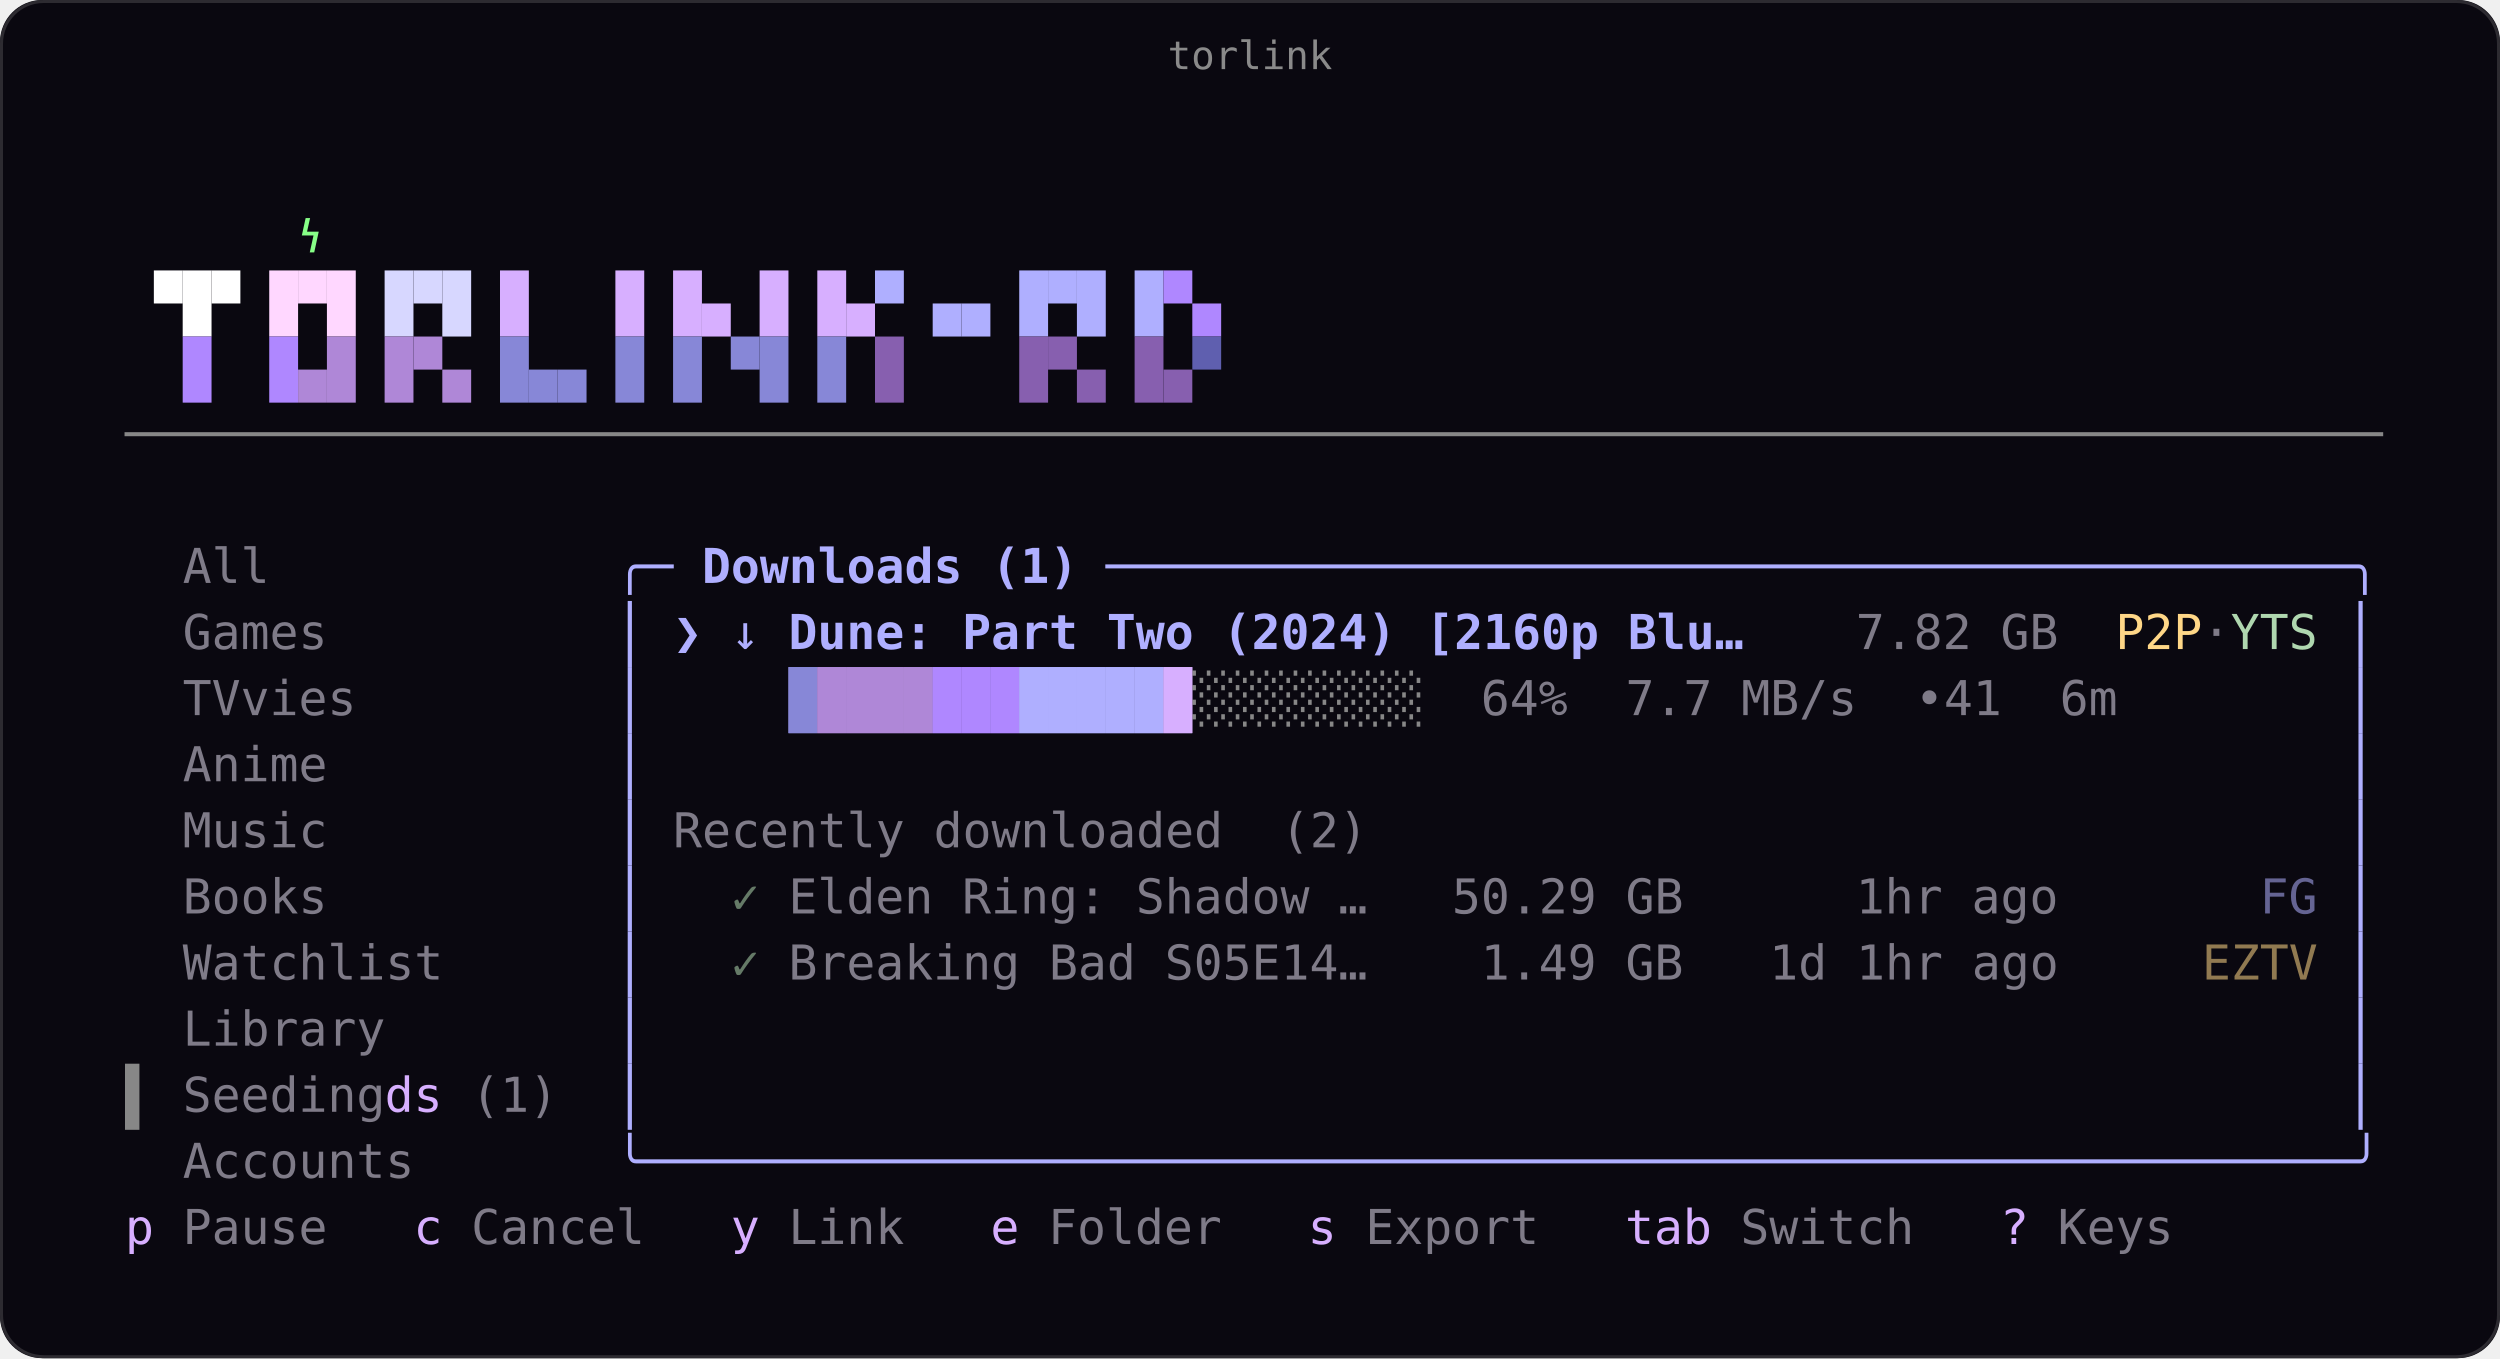
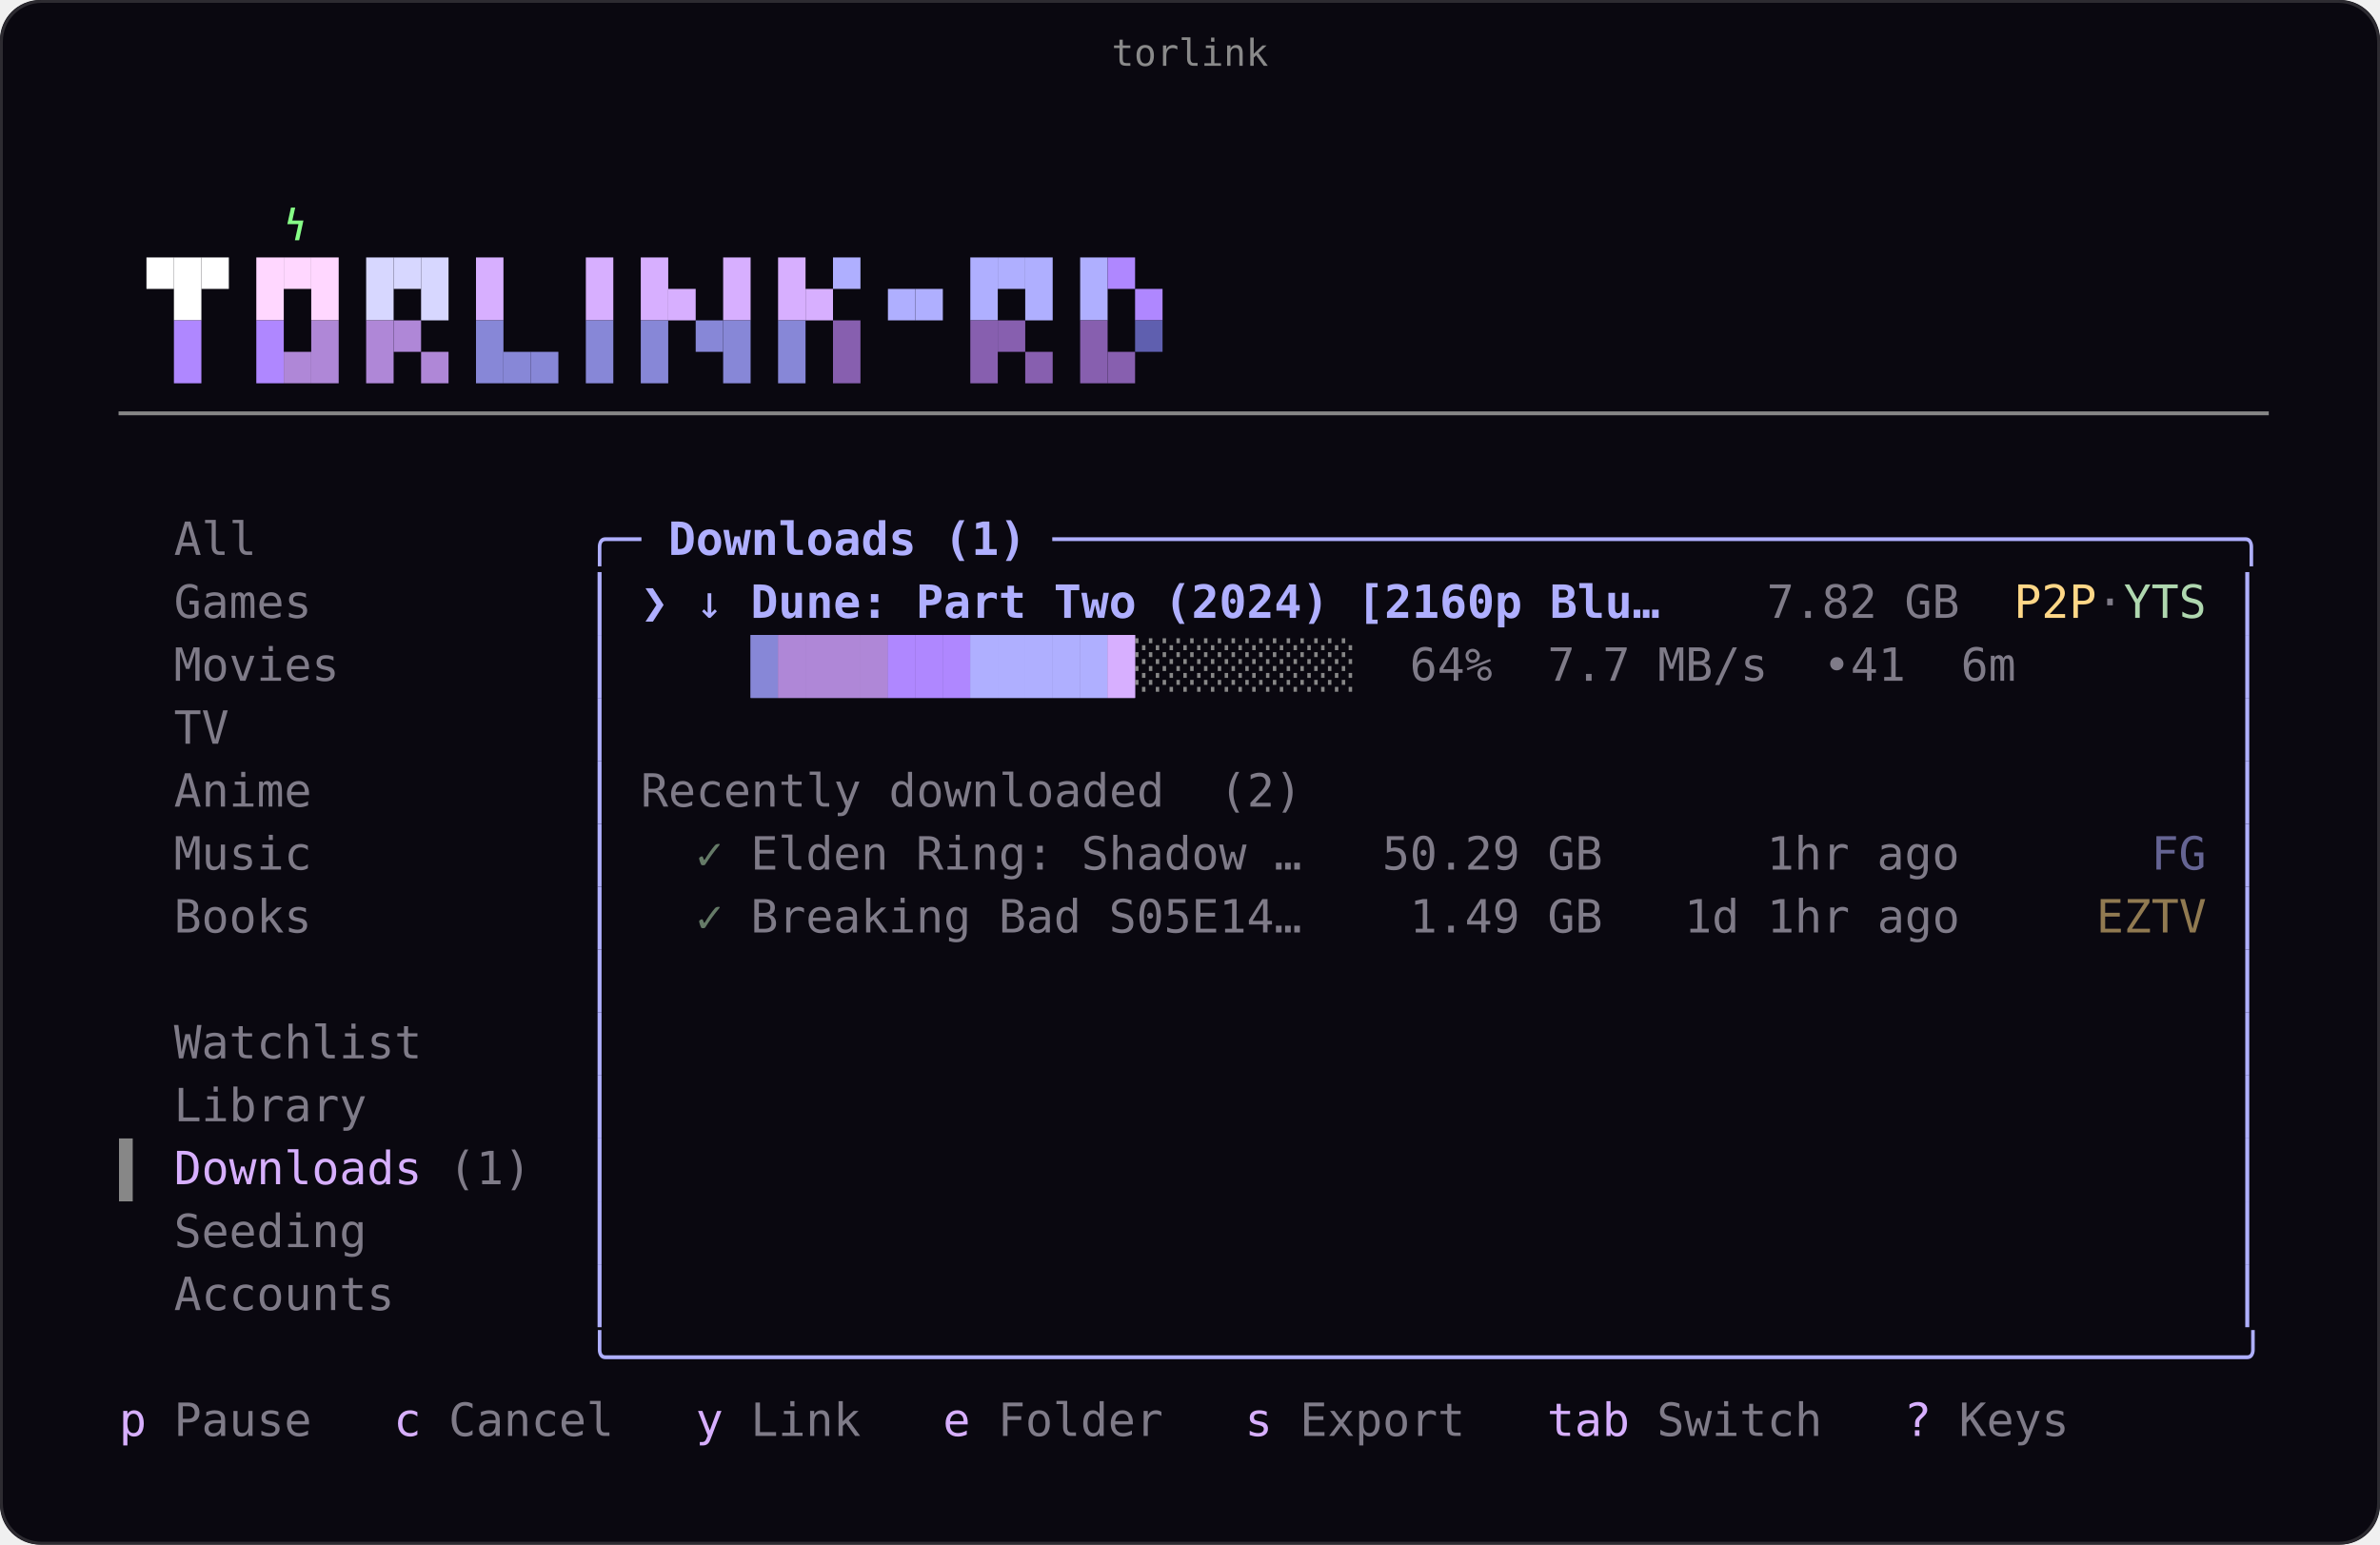
- <svg xmlns="http://www.w3.org/2000/svg" width="832" height="452" viewBox="0 0 832 452" style="max-width: 832px; width: 100%; height: auto;" role="img">
+ <svg xmlns="http://www.w3.org/2000/svg" width="832" height="540" viewBox="0 0 832 540" style="max-width: 832px; width: 100%; height: auto;" role="img">
  <rect width="100%" height="100%" rx="14" fill="#0a0810" />
-   <rect x="0.5" y="0.5" width="831" height="451" rx="14" fill="none" stroke="#2d2b31" stroke-width="1" />
+   <rect x="0.5" y="0.5" width="831" height="539" rx="14" fill="none" stroke="#2d2b31" stroke-width="1" />
  <text x="416" y="23" text-anchor="middle" font-family="ui-monospace, &quot;Cascadia Mono&quot;, &quot;SF Mono&quot;, Menlo, Consolas, &quot;DejaVu Sans Mono&quot;, monospace" font-size="13" fill="#8a8a8a">torlink</text>
  <g font-family="ui-monospace, &quot;Cascadia Mono&quot;, &quot;SF Mono&quot;, Menlo, Consolas, &quot;DejaVu Sans Mono&quot;, monospace" font-size="16" fill="#ddd8ea">
    <text x="99.2" y="84" textLength="9.6" lengthAdjust="spacingAndGlyphs" xml:space="preserve" fill="#87ff87" font-weight="600">𐓏</text>
    <rect x="51.2" y="90" width="9.6" height="11" fill="#ffffff" />
    <rect x="60.8" y="90" width="9.6" height="22" fill="#ffffff" />
    <rect x="70.4" y="90" width="9.6" height="11" fill="#ffffff" />
    <rect x="89.6" y="90" width="9.6" height="22" fill="#ffd7ff" />
    <rect x="99.2" y="90" width="9.6" height="11" fill="#ffd7ff" />
    <rect x="108.8" y="90" width="9.6" height="22" fill="#ffd7ff" />
    <rect x="128" y="90" width="9.6" height="22" fill="#d7d7ff" />
    <rect x="137.6" y="90" width="9.6" height="11" fill="#d7d7ff" />
    <rect x="147.2" y="90" width="9.6" height="22" fill="#d7d7ff" />
    <rect x="166.4" y="90" width="9.6" height="22" fill="#d7afff" />
    <rect x="204.8" y="90" width="9.6" height="22" fill="#d7afff" />
    <rect x="224" y="90" width="9.6" height="22" fill="#d7afff" />
    <rect x="233.6" y="101" width="9.6" height="11" fill="#d7afff" />
    <rect x="252.8" y="90" width="9.6" height="22" fill="#d7afff" />
    <rect x="272" y="90" width="9.6" height="22" fill="#d7afff" />
    <rect x="281.6" y="101" width="9.6" height="11" fill="#d7afff" />
    <rect x="291.2" y="90" width="9.6" height="11" fill="#afafff" />
    <rect x="310.4" y="101" width="9.6" height="11" fill="#afafff" />
    <rect x="320" y="101" width="9.6" height="11" fill="#afafff" />
    <rect x="339.2" y="90" width="9.6" height="22" fill="#afafff" />
    <rect x="348.8" y="90" width="9.6" height="11" fill="#afafff" />
    <rect x="358.4" y="90" width="9.6" height="22" fill="#afafff" />
    <rect x="377.6" y="90" width="9.6" height="22" fill="#afafff" />
    <rect x="387.2" y="90" width="9.6" height="11" fill="#af87ff" />
    <rect x="396.8" y="101" width="9.6" height="11" fill="#af87ff" />
    <rect x="60.8" y="112" width="9.6" height="22" fill="#af87ff" />
    <rect x="89.6" y="112" width="9.6" height="22" fill="#af87ff" />
    <rect x="99.2" y="123" width="9.6" height="11" fill="#af87d7" />
    <rect x="108.8" y="112" width="9.6" height="22" fill="#af87d7" />
    <rect x="128" y="112" width="9.6" height="22" fill="#af87d7" />
    <rect x="137.6" y="112" width="9.6" height="11" fill="#af87d7" />
    <rect x="147.2" y="123" width="9.6" height="11" fill="#af87d7" />
    <rect x="166.4" y="112" width="9.6" height="22" fill="#8787d7" />
    <rect x="176" y="123" width="9.6" height="11" fill="#8787d7" />
    <rect x="185.6" y="123" width="9.6" height="11" fill="#8787d7" />
    <rect x="204.8" y="112" width="9.6" height="22" fill="#8787d7" />
    <rect x="224" y="112" width="9.6" height="22" fill="#8787d7" />
    <rect x="243.2" y="112" width="9.6" height="11" fill="#8787d7" />
    <rect x="252.8" y="112" width="9.6" height="22" fill="#8787d7" />
    <rect x="272" y="112" width="9.6" height="22" fill="#8787d7" />
    <rect x="291.2" y="112" width="9.6" height="22" fill="#875faf" />
    <rect x="339.2" y="112" width="9.6" height="22" fill="#875faf" />
    <rect x="348.8" y="112" width="9.6" height="11" fill="#875faf" />
    <rect x="358.4" y="123" width="9.6" height="11" fill="#875faf" />
    <rect x="377.6" y="112" width="9.6" height="22" fill="#875faf" />
    <rect x="387.2" y="123" width="9.6" height="11" fill="#875faf" />
    <rect x="396.8" y="112" width="9.6" height="11" fill="#5f5faf" />
    <text x="41.6" y="150" textLength="748.8" lengthAdjust="spacingAndGlyphs" xml:space="preserve" fill="#878787">──────────────────────────────────────────────────────────────────────────────</text>
    <text x="60.8" y="194" textLength="28.8" lengthAdjust="spacingAndGlyphs" xml:space="preserve" fill-opacity="0.55">All</text>
    <text x="204.8" y="194" textLength="19.2" lengthAdjust="spacingAndGlyphs" xml:space="preserve" fill="#afafff">╭─</text>
    <text x="233.6" y="194" textLength="124.8" lengthAdjust="spacingAndGlyphs" xml:space="preserve" fill="#afafff" font-weight="600">Downloads (1)</text>
    <text x="368" y="194" textLength="422.4" lengthAdjust="spacingAndGlyphs" xml:space="preserve" fill="#afafff">───────────────────────────────────────────╮</text>
    <text x="60.8" y="216" textLength="48" lengthAdjust="spacingAndGlyphs" xml:space="preserve" fill-opacity="0.55">Games</text>
    <rect x="208.9" y="200" width="1.4" height="22" fill="#afafff" />
    <text x="224" y="216" textLength="9.6" lengthAdjust="spacingAndGlyphs" xml:space="preserve" fill="#afafff" font-weight="600">❯</text>
    <text x="243.2" y="216" textLength="9.6" lengthAdjust="spacingAndGlyphs" xml:space="preserve" fill="#afafff">↓</text>
    <text x="262.4" y="216" textLength="316.8" lengthAdjust="spacingAndGlyphs" xml:space="preserve" fill="#afafff" font-weight="600">Dune: Part Two (2024) [2160p Blu…</text>
    <text x="617.6" y="216" textLength="67.2" lengthAdjust="spacingAndGlyphs" xml:space="preserve" fill-opacity="0.55">7.82 GB</text>
    <text x="704" y="216" textLength="28.8" lengthAdjust="spacingAndGlyphs" xml:space="preserve" fill="#ffd787">P2P</text>
    <text x="732.8" y="216" textLength="9.6" lengthAdjust="spacingAndGlyphs" xml:space="preserve" fill-opacity="0.55">·</text>
    <text x="742.4" y="216" textLength="28.8" lengthAdjust="spacingAndGlyphs" xml:space="preserve" fill="#afd7af">YTS</text>
    <rect x="784.9" y="200" width="1.4" height="22" fill="#afafff" />
-     <text x="60.8" y="238" textLength="57.6" lengthAdjust="spacingAndGlyphs" xml:space="preserve" fill-opacity="0.55">TVvies</text>
+     <text x="60.8" y="238" textLength="57.6" lengthAdjust="spacingAndGlyphs" xml:space="preserve" fill-opacity="0.55">Movies</text>
    <rect x="208.9" y="222" width="1.4" height="22" fill="#afafff" />
    <rect x="262.4" y="222" width="9.6" height="22" fill="#8787d7" />
    <rect x="272" y="222" width="9.6" height="22" fill="#af87d7" />
    <rect x="281.6" y="222" width="9.6" height="22" fill="#af87d7" />
    <rect x="291.2" y="222" width="9.6" height="22" fill="#af87d7" />
    <rect x="300.8" y="222" width="9.6" height="22" fill="#af87d7" />
    <rect x="310.4" y="222" width="9.6" height="22" fill="#af87ff" />
    <rect x="320" y="222" width="9.6" height="22" fill="#af87ff" />
    <rect x="329.6" y="222" width="9.6" height="22" fill="#af87ff" />
    <rect x="339.2" y="222" width="9.6" height="22" fill="#afafff" />
    <rect x="348.8" y="222" width="9.6" height="22" fill="#afafff" />
    <rect x="358.4" y="222" width="9.6" height="22" fill="#afafff" />
    <rect x="368" y="222" width="9.6" height="22" fill="#afafff" />
    <rect x="377.6" y="222" width="9.6" height="22" fill="#afafff" />
    <rect x="387.2" y="222" width="9.6" height="22" fill="#d7afff" />
    <text x="396.8" y="238" textLength="76.8" lengthAdjust="spacingAndGlyphs" xml:space="preserve" fill="#878787">░░░░░░░░</text>
    <text x="492.8" y="238" textLength="211.2" lengthAdjust="spacingAndGlyphs" xml:space="preserve" fill-opacity="0.55">64%  7.7 MB/s  •41  6m</text>
    <rect x="784.9" y="222" width="1.4" height="22" fill="#afafff" />
-     <text x="60.8" y="260" textLength="48" lengthAdjust="spacingAndGlyphs" xml:space="preserve" fill-opacity="0.55">Anime</text>
+     <text x="60.8" y="260" textLength="19.2" lengthAdjust="spacingAndGlyphs" xml:space="preserve" fill-opacity="0.55">TV</text>
    <rect x="208.9" y="244" width="1.4" height="22" fill="#afafff" />
    <rect x="784.9" y="244" width="1.4" height="22" fill="#afafff" />
-     <text x="60.8" y="282" textLength="48" lengthAdjust="spacingAndGlyphs" xml:space="preserve" fill-opacity="0.55">Music</text>
+     <text x="60.8" y="282" textLength="48" lengthAdjust="spacingAndGlyphs" xml:space="preserve" fill-opacity="0.55">Anime</text>
    <rect x="208.9" y="266" width="1.4" height="22" fill="#afafff" />
    <text x="224" y="282" textLength="230.4" lengthAdjust="spacingAndGlyphs" xml:space="preserve" fill-opacity="0.55">Recently downloaded  (2)</text>
    <rect x="784.9" y="266" width="1.4" height="22" fill="#afafff" />
-     <text x="60.8" y="304" textLength="48" lengthAdjust="spacingAndGlyphs" xml:space="preserve" fill-opacity="0.55">Books</text>
+     <text x="60.8" y="304" textLength="48" lengthAdjust="spacingAndGlyphs" xml:space="preserve" fill-opacity="0.55">Music</text>
    <rect x="208.9" y="288" width="1.4" height="22" fill="#afafff" />
    <text x="243.2" y="304" textLength="9.6" lengthAdjust="spacingAndGlyphs" xml:space="preserve" fill="#afd7af" fill-opacity="0.55">✓</text>
    <text x="262.4" y="304" textLength="192" lengthAdjust="spacingAndGlyphs" xml:space="preserve" fill-opacity="0.55">Elden Ring: Shadow …</text>
    <text x="483.2" y="304" textLength="76.8" lengthAdjust="spacingAndGlyphs" xml:space="preserve" fill-opacity="0.55">50.29 GB</text>
    <text x="617.6" y="304" textLength="67.2" lengthAdjust="spacingAndGlyphs" xml:space="preserve" fill-opacity="0.55">1hr ago</text>
    <text x="752" y="304" textLength="19.2" lengthAdjust="spacingAndGlyphs" xml:space="preserve" fill="#afafff" fill-opacity="0.55">FG</text>
    <rect x="784.9" y="288" width="1.4" height="22" fill="#afafff" />
-     <text x="60.8" y="326" textLength="86.4" lengthAdjust="spacingAndGlyphs" xml:space="preserve" fill-opacity="0.55">Watchlist</text>
+     <text x="60.8" y="326" textLength="48" lengthAdjust="spacingAndGlyphs" xml:space="preserve" fill-opacity="0.55">Books</text>
    <rect x="208.9" y="310" width="1.4" height="22" fill="#afafff" />
    <text x="243.2" y="326" textLength="9.6" lengthAdjust="spacingAndGlyphs" xml:space="preserve" fill="#afd7af" fill-opacity="0.55">✓</text>
    <text x="262.4" y="326" textLength="192" lengthAdjust="spacingAndGlyphs" xml:space="preserve" fill-opacity="0.55">Breaking Bad S05E14…</text>
    <text x="492.8" y="326" textLength="67.2" lengthAdjust="spacingAndGlyphs" xml:space="preserve" fill-opacity="0.55">1.49 GB</text>
    <text x="588.8" y="326" textLength="96" lengthAdjust="spacingAndGlyphs" xml:space="preserve" fill-opacity="0.55">1d 1hr ago</text>
    <text x="732.8" y="326" textLength="38.4" lengthAdjust="spacingAndGlyphs" xml:space="preserve" fill="#ffd787" fill-opacity="0.55">EZTV</text>
    <rect x="784.9" y="310" width="1.4" height="22" fill="#afafff" />
-     <text x="60.8" y="348" textLength="67.2" lengthAdjust="spacingAndGlyphs" xml:space="preserve" fill-opacity="0.55">Library</text>
    <rect x="208.9" y="332" width="1.4" height="22" fill="#afafff" />
    <rect x="784.9" y="332" width="1.4" height="22" fill="#afafff" />
-     <rect x="41.6" y="354" width="4.8" height="22" fill="#878787" />
-     <text x="60.8" y="370" textLength="67.2" lengthAdjust="spacingAndGlyphs" xml:space="preserve" fill-opacity="0.55">Seeding</text>
-     <text x="128" y="370" textLength="19.2" lengthAdjust="spacingAndGlyphs" xml:space="preserve" fill="#d7afff">ds</text>
-     <text x="156.8" y="370" textLength="28.8" lengthAdjust="spacingAndGlyphs" xml:space="preserve" fill-opacity="0.55">(1)</text>
+     <text x="60.8" y="370" textLength="86.4" lengthAdjust="spacingAndGlyphs" xml:space="preserve" fill-opacity="0.55">Watchlist</text>
    <rect x="208.9" y="354" width="1.4" height="22" fill="#afafff" />
    <rect x="784.9" y="354" width="1.4" height="22" fill="#afafff" />
-     <text x="60.8" y="392" textLength="76.8" lengthAdjust="spacingAndGlyphs" xml:space="preserve" fill-opacity="0.55">Accounts</text>
-     <text x="204.8" y="392" textLength="585.6" lengthAdjust="spacingAndGlyphs" xml:space="preserve" fill="#afafff">╰───────────────────────────────────────────────────────────╯</text>
-     <text x="41.6" y="414" textLength="9.6" lengthAdjust="spacingAndGlyphs" xml:space="preserve" fill="#d7afff">p</text>
-     <text x="60.8" y="414" textLength="48" lengthAdjust="spacingAndGlyphs" xml:space="preserve" fill-opacity="0.55">Pause</text>
-     <text x="137.6" y="414" textLength="9.6" lengthAdjust="spacingAndGlyphs" xml:space="preserve" fill="#d7afff">c</text>
-     <text x="156.8" y="414" textLength="57.6" lengthAdjust="spacingAndGlyphs" xml:space="preserve" fill-opacity="0.55">Cancel</text>
-     <text x="243.2" y="414" textLength="9.6" lengthAdjust="spacingAndGlyphs" xml:space="preserve" fill="#d7afff">y</text>
-     <text x="262.4" y="414" textLength="38.4" lengthAdjust="spacingAndGlyphs" xml:space="preserve" fill-opacity="0.55">Link</text>
-     <text x="329.6" y="414" textLength="9.6" lengthAdjust="spacingAndGlyphs" xml:space="preserve" fill="#d7afff">e</text>
-     <text x="348.8" y="414" textLength="57.6" lengthAdjust="spacingAndGlyphs" xml:space="preserve" fill-opacity="0.55">Folder</text>
-     <text x="435.2" y="414" textLength="9.6" lengthAdjust="spacingAndGlyphs" xml:space="preserve" fill="#d7afff">s</text>
-     <text x="454.4" y="414" textLength="57.6" lengthAdjust="spacingAndGlyphs" xml:space="preserve" fill-opacity="0.55">Export</text>
-     <text x="540.8" y="414" textLength="28.8" lengthAdjust="spacingAndGlyphs" xml:space="preserve" fill="#d7afff">tab</text>
-     <text x="579.2" y="414" textLength="57.6" lengthAdjust="spacingAndGlyphs" xml:space="preserve" fill-opacity="0.55">Switch</text>
-     <text x="665.6" y="414" textLength="9.6" lengthAdjust="spacingAndGlyphs" xml:space="preserve" fill="#d7afff">?</text>
-     <text x="684.8" y="414" textLength="38.4" lengthAdjust="spacingAndGlyphs" xml:space="preserve" fill-opacity="0.55">Keys</text>
+     <text x="60.8" y="392" textLength="67.2" lengthAdjust="spacingAndGlyphs" xml:space="preserve" fill-opacity="0.55">Library</text>
+     <rect x="208.9" y="376" width="1.4" height="22" fill="#afafff" />
+     <rect x="784.9" y="376" width="1.4" height="22" fill="#afafff" />
+     <rect x="41.6" y="398" width="4.8" height="22" fill="#878787" />
+     <text x="60.8" y="414" textLength="86.4" lengthAdjust="spacingAndGlyphs" xml:space="preserve" fill="#d7afff">Downloads</text>
+     <text x="156.8" y="414" textLength="28.8" lengthAdjust="spacingAndGlyphs" xml:space="preserve" fill-opacity="0.55">(1)</text>
+     <rect x="208.9" y="398" width="1.4" height="22" fill="#afafff" />
+     <rect x="784.9" y="398" width="1.4" height="22" fill="#afafff" />
+     <text x="60.8" y="436" textLength="67.2" lengthAdjust="spacingAndGlyphs" xml:space="preserve" fill-opacity="0.55">Seeding</text>
+     <rect x="208.9" y="420" width="1.4" height="22" fill="#afafff" />
+     <rect x="784.9" y="420" width="1.4" height="22" fill="#afafff" />
+     <text x="60.8" y="458" textLength="76.8" lengthAdjust="spacingAndGlyphs" xml:space="preserve" fill-opacity="0.55">Accounts</text>
+     <rect x="208.9" y="442" width="1.4" height="22" fill="#afafff" />
+     <rect x="784.9" y="442" width="1.4" height="22" fill="#afafff" />
+     <text x="204.8" y="480" textLength="585.6" lengthAdjust="spacingAndGlyphs" xml:space="preserve" fill="#afafff">╰───────────────────────────────────────────────────────────╯</text>
+     <text x="41.6" y="502" textLength="9.6" lengthAdjust="spacingAndGlyphs" xml:space="preserve" fill="#d7afff">p</text>
+     <text x="60.8" y="502" textLength="48" lengthAdjust="spacingAndGlyphs" xml:space="preserve" fill-opacity="0.55">Pause</text>
+     <text x="137.6" y="502" textLength="9.6" lengthAdjust="spacingAndGlyphs" xml:space="preserve" fill="#d7afff">c</text>
+     <text x="156.8" y="502" textLength="57.6" lengthAdjust="spacingAndGlyphs" xml:space="preserve" fill-opacity="0.55">Cancel</text>
+     <text x="243.2" y="502" textLength="9.6" lengthAdjust="spacingAndGlyphs" xml:space="preserve" fill="#d7afff">y</text>
+     <text x="262.4" y="502" textLength="38.4" lengthAdjust="spacingAndGlyphs" xml:space="preserve" fill-opacity="0.55">Link</text>
+     <text x="329.6" y="502" textLength="9.6" lengthAdjust="spacingAndGlyphs" xml:space="preserve" fill="#d7afff">e</text>
+     <text x="348.8" y="502" textLength="57.6" lengthAdjust="spacingAndGlyphs" xml:space="preserve" fill-opacity="0.55">Folder</text>
+     <text x="435.2" y="502" textLength="9.6" lengthAdjust="spacingAndGlyphs" xml:space="preserve" fill="#d7afff">s</text>
+     <text x="454.4" y="502" textLength="57.6" lengthAdjust="spacingAndGlyphs" xml:space="preserve" fill-opacity="0.55">Export</text>
+     <text x="540.8" y="502" textLength="28.8" lengthAdjust="spacingAndGlyphs" xml:space="preserve" fill="#d7afff">tab</text>
+     <text x="579.2" y="502" textLength="57.6" lengthAdjust="spacingAndGlyphs" xml:space="preserve" fill-opacity="0.55">Switch</text>
+     <text x="665.6" y="502" textLength="9.6" lengthAdjust="spacingAndGlyphs" xml:space="preserve" fill="#d7afff">?</text>
+     <text x="684.8" y="502" textLength="38.4" lengthAdjust="spacingAndGlyphs" xml:space="preserve" fill-opacity="0.55">Keys</text>
  </g>
  <rect x="262.4" y="222" width="9.6" height="22" fill="#8787d7">
    <animate attributeName="fill" calcMode="discrete" dur="3.48s" values="#8787d7;#8989d8;#9090da;#9b9ade;#a9a7e3;#b8b6e9;#c7c4ef;#d5d1f4;#e0dcf8;#e7e2fa;#e9e5fb;#e7e2fa;#e0dcf8;#d5d1f4;#c7c4ef;#b8b6e9;#a9a7e3;#9b9ade;#9090da;#8989d8;#8787d7;#8787d7;#8787d7;#8787d7;#8787d7;#8787d7;#8787d7;#8787d7;#8787d7;#8787d7;#8787d7;#8787d7;#8787d7;#8787d7;#8787d7;#8787d7;#8787d7;#8787d7;#8787d7;#8787d7;#8787d7;#8787d7;#8787d7;#8787d7;#8787d7;#8787d7;#8787d7;#8787d7;#8787d7;#8787d7;#8787d7;#8787d7;#8787d7;#8787d7;#8787d7;#8787d7;#8787d7;#8787d7;#8787d7;#8787d7;#8787d7;#8787d7;#8787d7;#8787d7;#8787d7;#8787d7;#8787d7;#8787d7;#8787d7;#8787d7;#8787d7;#8787d7;#8787d7;#8787d7;#8787d7;#8787d7;#8787d7;#8787d7;#8787d7;#8787d7;#8787d7;#8787d7;#8787d7;#8787d7;#8787d7;#8787d7;#8787d7" repeatCount="indefinite" />
  </rect>
  <rect x="272" y="222" width="9.6" height="22" fill="#af87d7">
    <animate attributeName="fill" calcMode="discrete" dur="3.48s" values="#af87d7;#af87d7;#af87d7;#b088d8;#b48eda;#ba98dd;#c2a4e2;#ccb3e8;#d6c1ed;#dfcff3;#e6daf7;#ebe1fa;#ede4fb;#ece3fa;#e8ddf8;#e2d4f5;#dac7f0;#d0b9ea;#c7aae5;#be9ddf;#b692db;#b18ad8;#af87d7;#af87d7;#af87d7;#af87d7;#af87d7;#af87d7;#af87d7;#af87d7;#af87d7;#af87d7;#af87d7;#af87d7;#af87d7;#af87d7;#af87d7;#af87d7;#af87d7;#af87d7;#af87d7;#af87d7;#af87d7;#af87d7;#af87d7;#af87d7;#af87d7;#af87d7;#af87d7;#af87d7;#af87d7;#af87d7;#af87d7;#af87d7;#af87d7;#af87d7;#af87d7;#af87d7;#af87d7;#af87d7;#af87d7;#af87d7;#af87d7;#af87d7;#af87d7;#af87d7;#af87d7;#af87d7;#af87d7;#af87d7;#af87d7;#af87d7;#af87d7;#af87d7;#af87d7;#af87d7;#af87d7;#af87d7;#af87d7;#af87d7;#af87d7;#af87d7;#af87d7;#af87d7;#af87d7;#af87d7;#af87d7" repeatCount="indefinite" />
  </rect>
  <rect x="281.6" y="222" width="9.6" height="22" fill="#af87d7">
    <animate attributeName="fill" calcMode="discrete" dur="3.48s" values="#af87d7;#af87d7;#af87d7;#af87d7;#af87d7;#af88d7;#b38cd9;#b895dc;#c0a1e1;#caafe6;#d3beec;#ddccf1;#e4d7f6;#eae0f9;#ede4fb;#ede4fb;#e9dff9;#e4d6f6;#dccaf1;#d2bcec;#c9aee6;#bfa0e1;#b894dc;#b28cd9;#af87d7;#af87d7;#af87d7;#af87d7;#af87d7;#af87d7;#af87d7;#af87d7;#af87d7;#af87d7;#af87d7;#af87d7;#af87d7;#af87d7;#af87d7;#af87d7;#af87d7;#af87d7;#af87d7;#af87d7;#af87d7;#af87d7;#af87d7;#af87d7;#af87d7;#af87d7;#af87d7;#af87d7;#af87d7;#af87d7;#af87d7;#af87d7;#af87d7;#af87d7;#af87d7;#af87d7;#af87d7;#af87d7;#af87d7;#af87d7;#af87d7;#af87d7;#af87d7;#af87d7;#af87d7;#af87d7;#af87d7;#af87d7;#af87d7;#af87d7;#af87d7;#af87d7;#af87d7;#af87d7;#af87d7;#af87d7;#af87d7;#af87d7;#af87d7;#af87d7;#af87d7;#af87d7;#af87d7" repeatCount="indefinite" />
  </rect>
  <rect x="291.2" y="222" width="9.6" height="22" fill="#af87d7">
    <animate attributeName="fill" calcMode="discrete" dur="3.48s" values="#af87d7;#af87d7;#af87d7;#af87d7;#af87d7;#af87d7;#af87d7;#af87d7;#b28bd9;#b793dc;#bf9ee0;#c8ace5;#d1bbeb;#dbc9f0;#e3d5f5;#e9def9;#ece4fb;#ede4fb;#eae1f9;#e5d9f6;#decdf2;#d5c0ed;#cbb1e7;#c1a3e2;#b996dd;#b38dd9;#b088d7;#af87d7;#af87d7;#af87d7;#af87d7;#af87d7;#af87d7;#af87d7;#af87d7;#af87d7;#af87d7;#af87d7;#af87d7;#af87d7;#af87d7;#af87d7;#af87d7;#af87d7;#af87d7;#af87d7;#af87d7;#af87d7;#af87d7;#af87d7;#af87d7;#af87d7;#af87d7;#af87d7;#af87d7;#af87d7;#af87d7;#af87d7;#af87d7;#af87d7;#af87d7;#af87d7;#af87d7;#af87d7;#af87d7;#af87d7;#af87d7;#af87d7;#af87d7;#af87d7;#af87d7;#af87d7;#af87d7;#af87d7;#af87d7;#af87d7;#af87d7;#af87d7;#af87d7;#af87d7;#af87d7;#af87d7;#af87d7;#af87d7;#af87d7;#af87d7;#af87d7" repeatCount="indefinite" />
  </rect>
  <rect x="300.8" y="222" width="9.6" height="22" fill="#af87d7">
    <animate attributeName="fill" calcMode="discrete" dur="3.48s" values="#af87d7;#af87d7;#af87d7;#af87d7;#af87d7;#af87d7;#af87d7;#af87d7;#af87d7;#af87d7;#b18ad8;#b691db;#bd9cdf;#c5a9e4;#cfb7ea;#d9c6ef;#e1d3f4;#e8ddf8;#ece3fa;#ede5fb;#ebe2fa;#e7dbf7;#dfd0f3;#d7c3ee;#cdb4e8;#c3a6e3;#bb99de;#b48fda;#b089d8;#af87d7;#af87d7;#af87d7;#af87d7;#af87d7;#af87d7;#af87d7;#af87d7;#af87d7;#af87d7;#af87d7;#af87d7;#af87d7;#af87d7;#af87d7;#af87d7;#af87d7;#af87d7;#af87d7;#af87d7;#af87d7;#af87d7;#af87d7;#af87d7;#af87d7;#af87d7;#af87d7;#af87d7;#af87d7;#af87d7;#af87d7;#af87d7;#af87d7;#af87d7;#af87d7;#af87d7;#af87d7;#af87d7;#af87d7;#af87d7;#af87d7;#af87d7;#af87d7;#af87d7;#af87d7;#af87d7;#af87d7;#af87d7;#af87d7;#af87d7;#af87d7;#af87d7;#af87d7;#af87d7;#af87d7;#af87d7;#af87d7;#af87d7" repeatCount="indefinite" />
  </rect>
  <rect x="310.4" y="222" width="9.6" height="22" fill="#af87ff">
    <animate attributeName="fill" calcMode="discrete" dur="3.48s" values="#af87ff;#af87ff;#af87ff;#af87ff;#af87ff;#af87ff;#af87ff;#af87ff;#af87ff;#af87ff;#af87ff;#af87ff;#b089ff;#b48fff;#bb99ff;#c3a6ff;#cdb4ff;#d7c3ff;#dfd0ff;#e7dbff;#ebe2ff;#ede5ff;#ece3ff;#e8ddff;#e1d3ff;#d9c6ff;#cfb7ff;#c5a9ff;#bd9cff;#b691ff;#b18aff;#af87ff;#af87ff;#af87ff;#af87ff;#af87ff;#af87ff;#af87ff;#af87ff;#af87ff;#af87ff;#af87ff;#af87ff;#af87ff;#af87ff;#af87ff;#af87ff;#af87ff;#af87ff;#af87ff;#af87ff;#af87ff;#af87ff;#af87ff;#af87ff;#af87ff;#af87ff;#af87ff;#af87ff;#af87ff;#af87ff;#af87ff;#af87ff;#af87ff;#af87ff;#af87ff;#af87ff;#af87ff;#af87ff;#af87ff;#af87ff;#af87ff;#af87ff;#af87ff;#af87ff;#af87ff;#af87ff;#af87ff;#af87ff;#af87ff;#af87ff;#af87ff;#af87ff;#af87ff;#af87ff;#af87ff;#af87ff" repeatCount="indefinite" />
  </rect>
  <rect x="320" y="222" width="9.6" height="22" fill="#af87ff">
    <animate attributeName="fill" calcMode="discrete" dur="3.48s" values="#af87ff;#af87ff;#af87ff;#af87ff;#af87ff;#af87ff;#af87ff;#af87ff;#af87ff;#af87ff;#af87ff;#af87ff;#af87ff;#af87ff;#b088ff;#b38dff;#b996ff;#c1a3ff;#cbb1ff;#d5c0ff;#decdff;#e5d9ff;#eae1ff;#ede4ff;#ece4ff;#e9deff;#e3d5ff;#dbc9ff;#d1bbff;#c8acff;#bf9eff;#b793ff;#b28bff;#af87ff;#af87ff;#af87ff;#af87ff;#af87ff;#af87ff;#af87ff;#af87ff;#af87ff;#af87ff;#af87ff;#af87ff;#af87ff;#af87ff;#af87ff;#af87ff;#af87ff;#af87ff;#af87ff;#af87ff;#af87ff;#af87ff;#af87ff;#af87ff;#af87ff;#af87ff;#af87ff;#af87ff;#af87ff;#af87ff;#af87ff;#af87ff;#af87ff;#af87ff;#af87ff;#af87ff;#af87ff;#af87ff;#af87ff;#af87ff;#af87ff;#af87ff;#af87ff;#af87ff;#af87ff;#af87ff;#af87ff;#af87ff;#af87ff;#af87ff;#af87ff;#af87ff;#af87ff;#af87ff" repeatCount="indefinite" />
  </rect>
  <rect x="329.6" y="222" width="9.6" height="22" fill="#af87ff">
    <animate attributeName="fill" calcMode="discrete" dur="3.48s" values="#af87ff;#af87ff;#af87ff;#af87ff;#af87ff;#af87ff;#af87ff;#af87ff;#af87ff;#af87ff;#af87ff;#af87ff;#af87ff;#af87ff;#af87ff;#af87ff;#af87ff;#b28cff;#b894ff;#bfa0ff;#c9aeff;#d2bcff;#dccaff;#e4d6ff;#e9dfff;#ede4ff;#ede4ff;#eae0ff;#e4d7ff;#ddccff;#d3beff;#caafff;#c0a1ff;#b895ff;#b38cff;#af88ff;#af87ff;#af87ff;#af87ff;#af87ff;#af87ff;#af87ff;#af87ff;#af87ff;#af87ff;#af87ff;#af87ff;#af87ff;#af87ff;#af87ff;#af87ff;#af87ff;#af87ff;#af87ff;#af87ff;#af87ff;#af87ff;#af87ff;#af87ff;#af87ff;#af87ff;#af87ff;#af87ff;#af87ff;#af87ff;#af87ff;#af87ff;#af87ff;#af87ff;#af87ff;#af87ff;#af87ff;#af87ff;#af87ff;#af87ff;#af87ff;#af87ff;#af87ff;#af87ff;#af87ff;#af87ff;#af87ff;#af87ff;#af87ff;#af87ff;#af87ff;#af87ff" repeatCount="indefinite" />
  </rect>
  <rect x="339.2" y="222" width="9.6" height="22" fill="#afafff">
    <animate attributeName="fill" calcMode="discrete" dur="3.48s" values="#afafff;#afafff;#afafff;#afafff;#afafff;#afafff;#afafff;#afafff;#afafff;#afafff;#afafff;#afafff;#afafff;#afafff;#afafff;#afafff;#afafff;#afafff;#afafff;#b1b1ff;#b6b6ff;#bebdff;#c7c5ff;#d0ceff;#dad7ff;#e2deff;#e8e4ff;#ece8ff;#ede9ff;#ebe7ff;#e6e2ff;#dfdbff;#d6d3ff;#cccaff;#c2c1ff;#bab9ff;#b4b3ff;#b0b0ff;#afafff;#afafff;#afafff;#afafff;#afafff;#afafff;#afafff;#afafff;#afafff;#afafff;#afafff;#afafff;#afafff;#afafff;#afafff;#afafff;#afafff;#afafff;#afafff;#afafff;#afafff;#afafff;#afafff;#afafff;#afafff;#afafff;#afafff;#afafff;#afafff;#afafff;#afafff;#afafff;#afafff;#afafff;#afafff;#afafff;#afafff;#afafff;#afafff;#afafff;#afafff;#afafff;#afafff;#afafff;#afafff;#afafff;#afafff;#afafff;#afafff" repeatCount="indefinite" />
  </rect>
  <rect x="348.8" y="222" width="9.6" height="22" fill="#afafff">
    <animate attributeName="fill" calcMode="discrete" dur="3.48s" values="#afafff;#afafff;#afafff;#afafff;#afafff;#afafff;#afafff;#afafff;#afafff;#afafff;#afafff;#afafff;#afafff;#afafff;#afafff;#afafff;#afafff;#afafff;#afafff;#afafff;#afafff;#b1b0ff;#b5b5ff;#bcbbff;#c4c3ff;#ceccff;#d8d5ff;#e0ddff;#e7e3ff;#ece7ff;#ede9ff;#ece7ff;#e7e3ff;#e0ddff;#d8d5ff;#ceccff;#c4c3ff;#bcbbff;#b5b5ff;#b1b0ff;#afafff;#afafff;#afafff;#afafff;#afafff;#afafff;#afafff;#afafff;#afafff;#afafff;#afafff;#afafff;#afafff;#afafff;#afafff;#afafff;#afafff;#afafff;#afafff;#afafff;#afafff;#afafff;#afafff;#afafff;#afafff;#afafff;#afafff;#afafff;#afafff;#afafff;#afafff;#afafff;#afafff;#afafff;#afafff;#afafff;#afafff;#afafff;#afafff;#afafff;#afafff;#afafff;#afafff;#afafff;#afafff;#afafff;#afafff" repeatCount="indefinite" />
  </rect>
  <rect x="358.4" y="222" width="9.6" height="22" fill="#afafff">
    <animate attributeName="fill" calcMode="discrete" dur="3.48s" values="#afafff;#afafff;#afafff;#afafff;#afafff;#afafff;#afafff;#afafff;#afafff;#afafff;#afafff;#afafff;#afafff;#afafff;#afafff;#afafff;#afafff;#afafff;#afafff;#afafff;#afafff;#afafff;#afafff;#b0b0ff;#b4b3ff;#bab9ff;#c2c1ff;#cccaff;#d6d3ff;#dfdbff;#e6e2ff;#ebe7ff;#ede9ff;#ece8ff;#e8e4ff;#e2deff;#dad7ff;#d0ceff;#c7c5ff;#bebdff;#b6b6ff;#b1b1ff;#afafff;#afafff;#afafff;#afafff;#afafff;#afafff;#afafff;#afafff;#afafff;#afafff;#afafff;#afafff;#afafff;#afafff;#afafff;#afafff;#afafff;#afafff;#afafff;#afafff;#afafff;#afafff;#afafff;#afafff;#afafff;#afafff;#afafff;#afafff;#afafff;#afafff;#afafff;#afafff;#afafff;#afafff;#afafff;#afafff;#afafff;#afafff;#afafff;#afafff;#afafff;#afafff;#afafff;#afafff;#afafff" repeatCount="indefinite" />
  </rect>
  <rect x="368" y="222" width="9.6" height="22" fill="#afafff">
    <animate attributeName="fill" calcMode="discrete" dur="3.48s" values="#afafff;#afafff;#afafff;#afafff;#afafff;#afafff;#afafff;#afafff;#afafff;#afafff;#afafff;#afafff;#afafff;#afafff;#afafff;#afafff;#afafff;#afafff;#afafff;#afafff;#afafff;#afafff;#afafff;#afafff;#afafff;#afafff;#b3b2ff;#b8b8ff;#c0bfff;#cac8ff;#d3d1ff;#ddd9ff;#e4e1ff;#eae6ff;#ede8ff;#ede8ff;#e9e5ff;#e4e0ff;#dcd8ff;#d2d0ff;#c9c7ff;#bfbeff;#b8b7ff;#b2b2ff;#afafff;#afafff;#afafff;#afafff;#afafff;#afafff;#afafff;#afafff;#afafff;#afafff;#afafff;#afafff;#afafff;#afafff;#afafff;#afafff;#afafff;#afafff;#afafff;#afafff;#afafff;#afafff;#afafff;#afafff;#afafff;#afafff;#afafff;#afafff;#afafff;#afafff;#afafff;#afafff;#afafff;#afafff;#afafff;#afafff;#afafff;#afafff;#afafff;#afafff;#afafff;#afafff;#afafff" repeatCount="indefinite" />
  </rect>
  <rect x="377.6" y="222" width="9.6" height="22" fill="#afafff">
    <animate attributeName="fill" calcMode="discrete" dur="3.48s" values="#afafff;#afafff;#afafff;#afafff;#afafff;#afafff;#afafff;#afafff;#afafff;#afafff;#afafff;#afafff;#afafff;#afafff;#afafff;#afafff;#afafff;#afafff;#afafff;#afafff;#afafff;#afafff;#afafff;#afafff;#afafff;#afafff;#afafff;#afafff;#b2b1ff;#b7b6ff;#bfbdff;#c8c6ff;#d1cfff;#dbd8ff;#e3dfff;#e9e5ff;#ece8ff;#ede8ff;#eae6ff;#e5e1ff;#dedaff;#d5d2ff;#cbc9ff;#c1c0ff;#b9b9ff;#b3b3ff;#b0b0ff;#afafff;#afafff;#afafff;#afafff;#afafff;#afafff;#afafff;#afafff;#afafff;#afafff;#afafff;#afafff;#afafff;#afafff;#afafff;#afafff;#afafff;#afafff;#afafff;#afafff;#afafff;#afafff;#afafff;#afafff;#afafff;#afafff;#afafff;#afafff;#afafff;#afafff;#afafff;#afafff;#afafff;#afafff;#afafff;#afafff;#afafff;#afafff;#afafff;#afafff" repeatCount="indefinite" />
  </rect>
  <rect x="387.2" y="222" width="9.6" height="22" fill="#d7afff">
    <animate attributeName="fill" calcMode="discrete" dur="3.48s" values="#d7afff;#d7afff;#d7afff;#d7afff;#d7afff;#d7afff;#d7afff;#d7afff;#d7afff;#d7afff;#d7afff;#d7afff;#d7afff;#d7afff;#d7afff;#d7afff;#d7afff;#d7afff;#d7afff;#d7afff;#d7afff;#d7afff;#d7afff;#d7afff;#d7afff;#d7afff;#d7afff;#d7afff;#d7afff;#d7afff;#d8b1ff;#dab5ff;#ddbcff;#e0c4ff;#e5cdff;#e9d6ff;#ecdeff;#efe4ff;#f1e7ff;#f1e9ff;#f0e7ff;#eee2ff;#ebdcff;#e8d4ff;#e4cbff;#e0c2ff;#dcbaff;#d9b4ff;#d8b0ff;#d7afff;#d7afff;#d7afff;#d7afff;#d7afff;#d7afff;#d7afff;#d7afff;#d7afff;#d7afff;#d7afff;#d7afff;#d7afff;#d7afff;#d7afff;#d7afff;#d7afff;#d7afff;#d7afff;#d7afff;#d7afff;#d7afff;#d7afff;#d7afff;#d7afff;#d7afff;#d7afff;#d7afff;#d7afff;#d7afff;#d7afff;#d7afff;#d7afff;#d7afff;#d7afff;#d7afff;#d7afff;#d7afff" repeatCount="indefinite" />
  </rect>
</svg>
